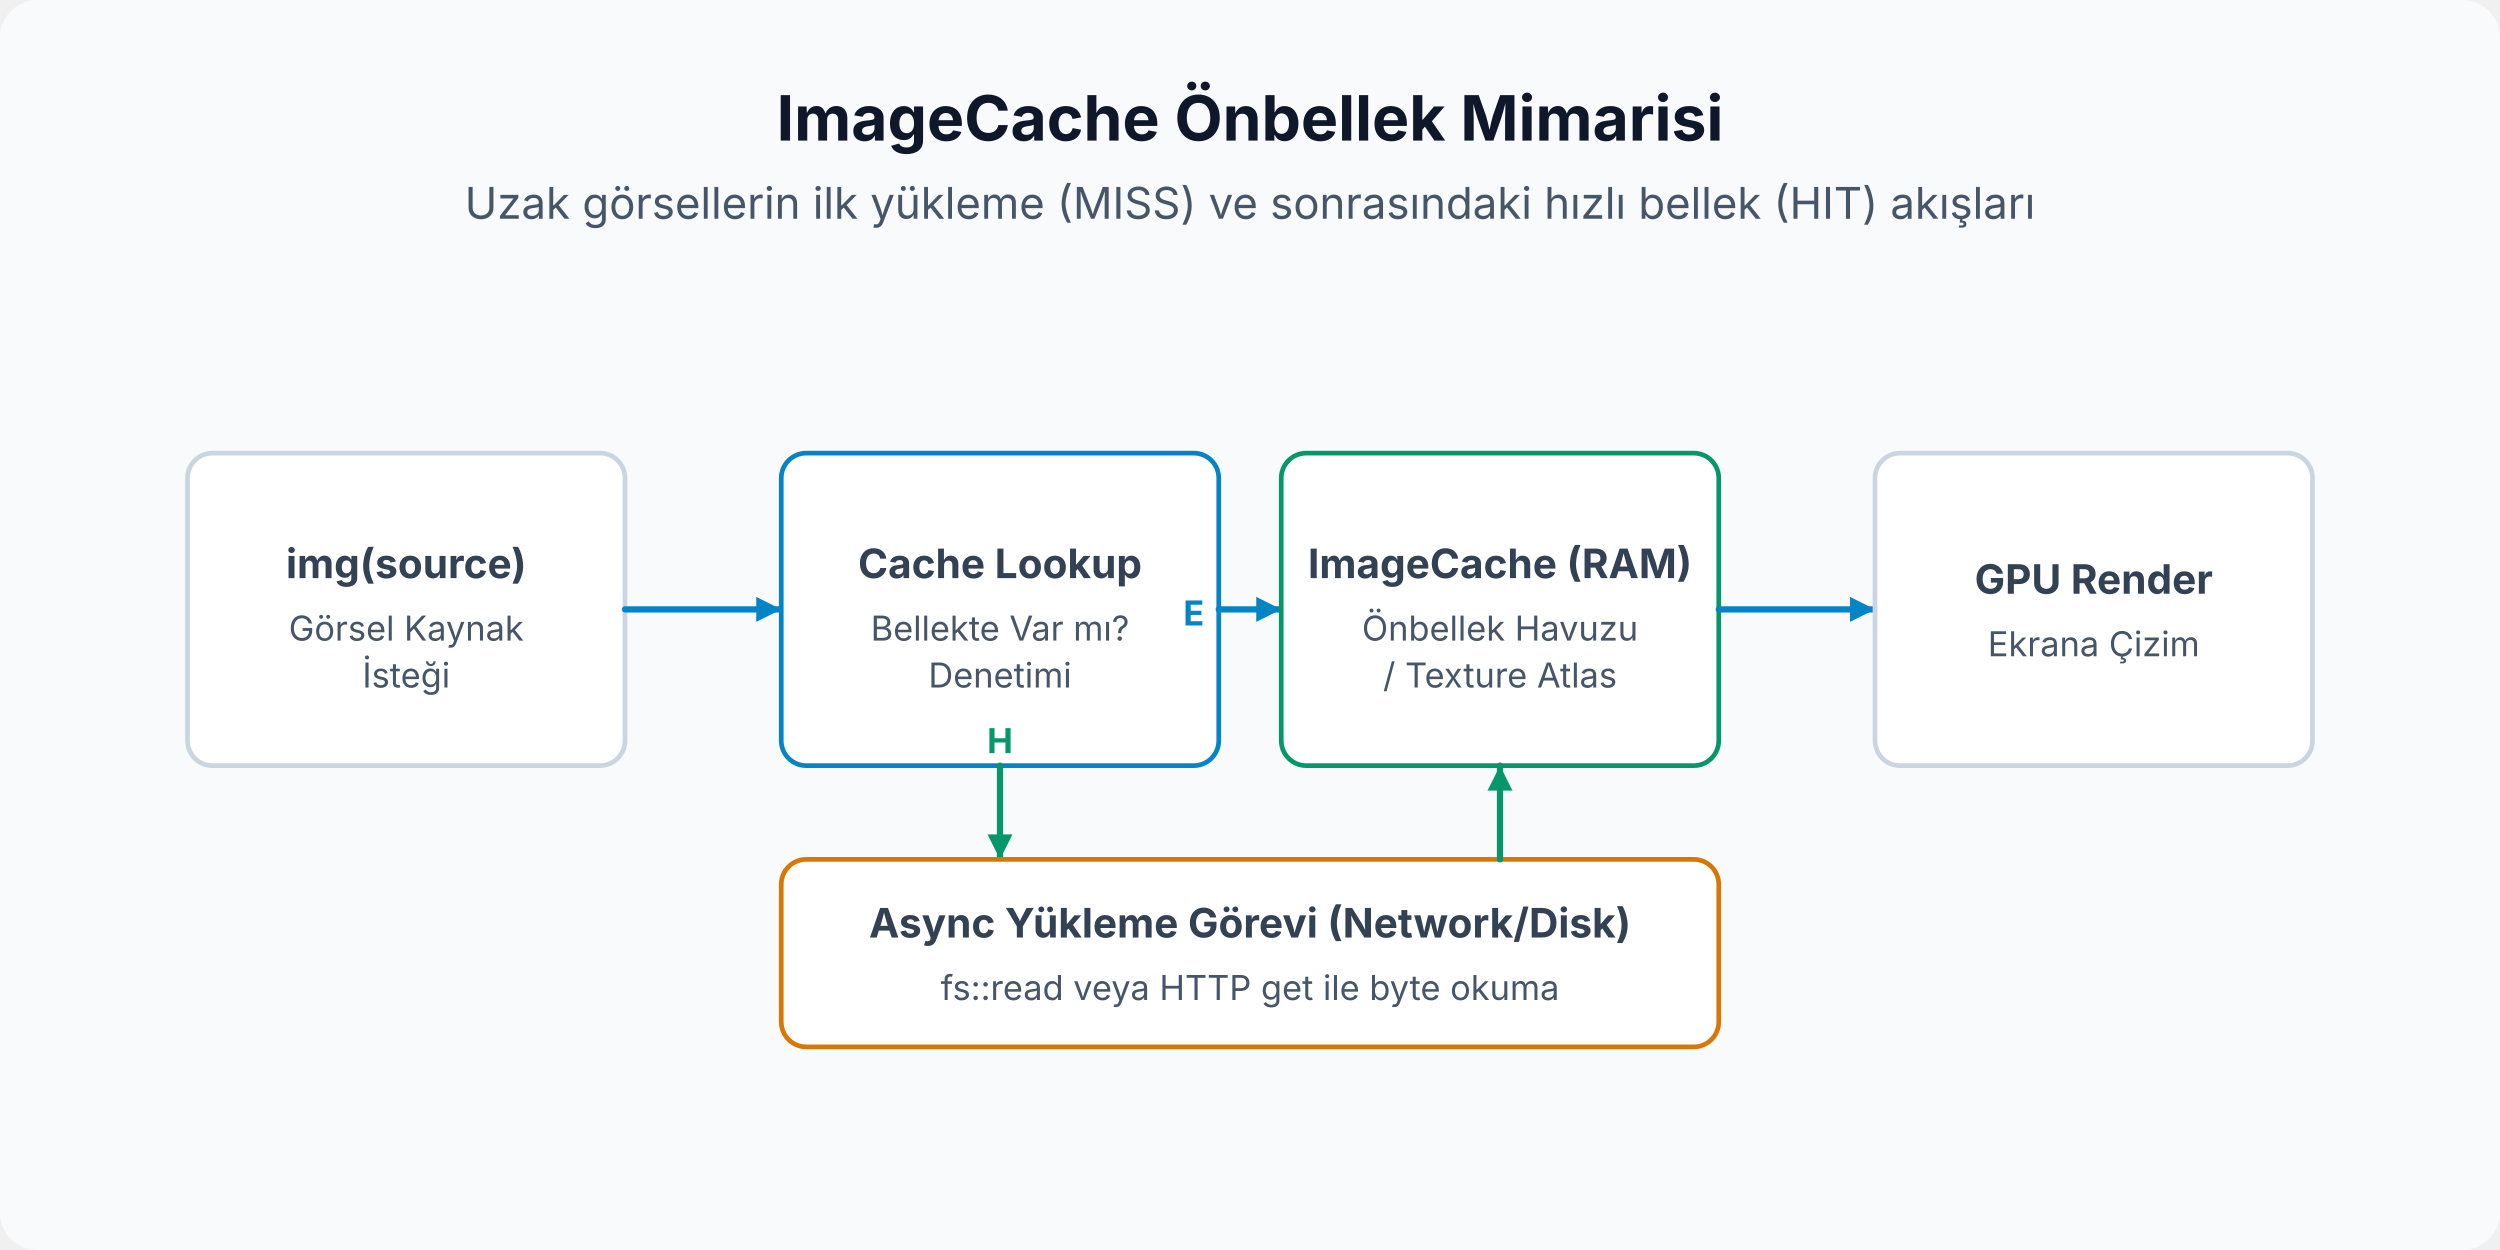
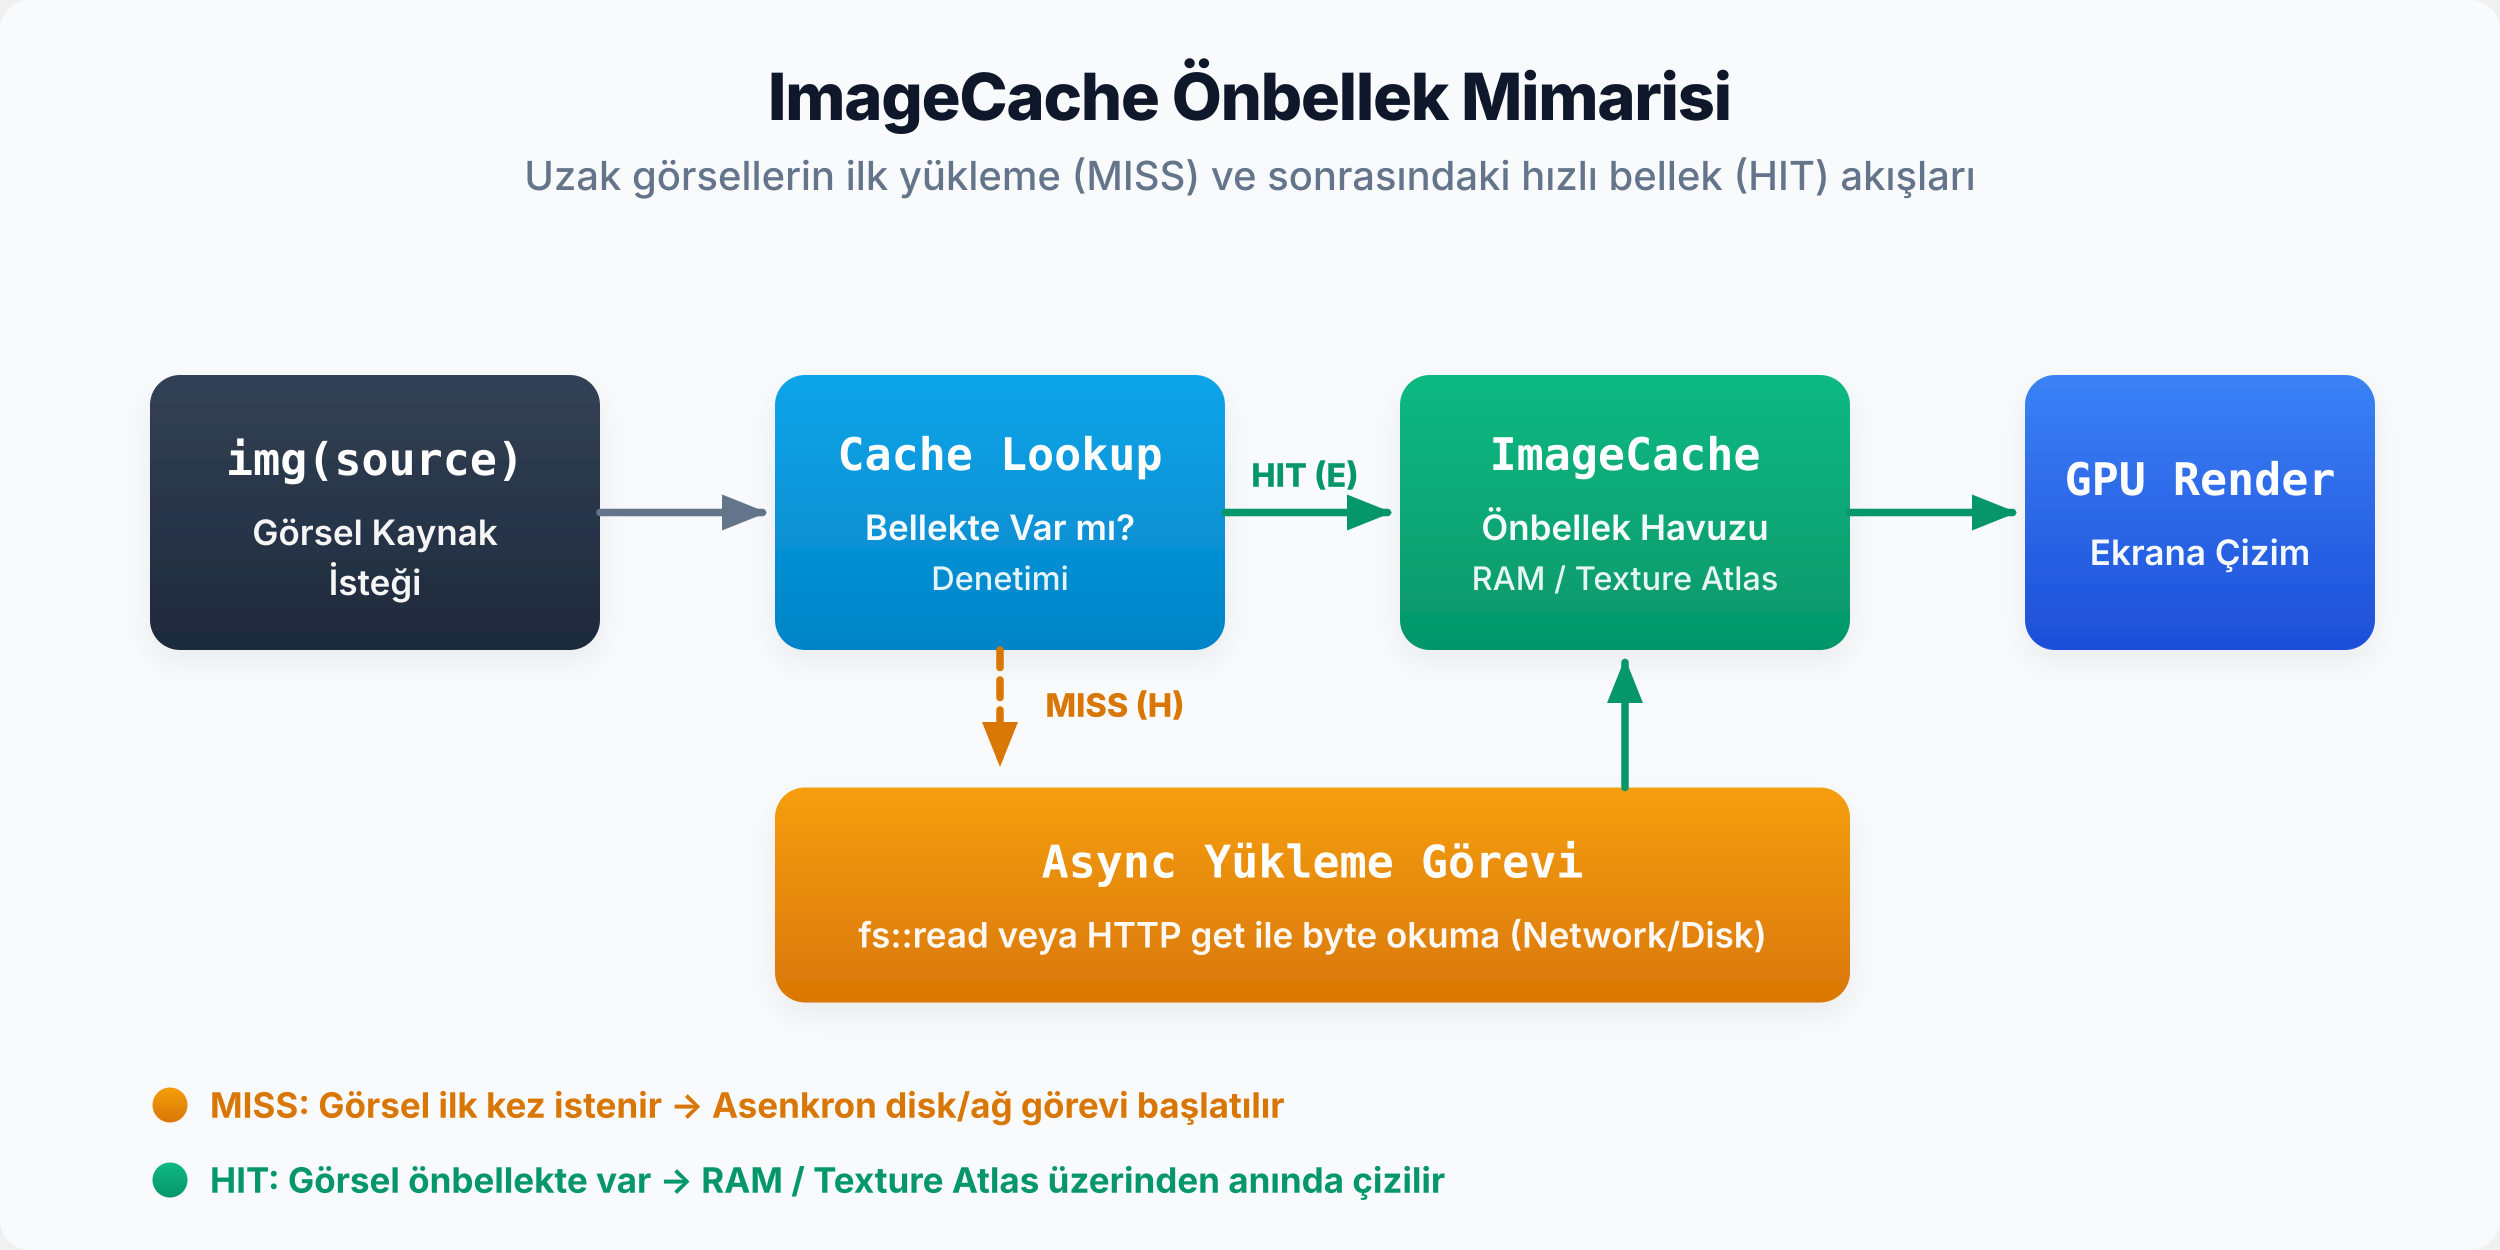
- <svg xmlns="http://www.w3.org/2000/svg" viewBox="0 0 800 400" version="1.1" id="svg21">
-   <defs id="defs2">
-     <marker id="arrow-blue" viewBox="0 0 10 10" refX="10" refY="5" markerWidth="8" markerHeight="8" markerUnits="userSpaceOnUse" orient="auto-start-reverse">
-       <path d="M 0 0 L 10 5 L 0 10 z" fill="#0284c7" id="path1" />
+ <svg xmlns="http://www.w3.org/2000/svg" viewBox="0 0 1000 500">
+   <defs>
+     <filter id="shadow" x="-20%" y="-20%" width="140%" height="140%">
+       <feDropShadow dx="0" dy="5" stdDeviation="6" flood-color="#0f172a" flood-opacity="0.06" />
+     </filter>
+     <marker id="arrow" viewBox="0 0 10 10" refX="9" refY="5" markerWidth="6" markerHeight="6" orient="auto">
+       <path d="M 0 1 L 10 5 L 0 9 Z" fill="#64748b" />
    </marker>
-     <marker id="arrow-green" viewBox="0 0 10 10" refX="10" refY="5" markerWidth="8" markerHeight="8" markerUnits="userSpaceOnUse" orient="auto-start-reverse">
-       <path d="M 0 0 L 10 5 L 0 10 z" fill="#059669" id="path2" />
+     <marker id="arrowEm" viewBox="0 0 10 10" refX="9" refY="5" markerWidth="6" markerHeight="6" orient="auto">
+       <path d="M 0 1 L 10 5 L 0 9 Z" fill="#059669" />
    </marker>
-     <style id="style2">
-       .bg { fill: #f8fafc; rx: 12px; }
-       .title { font-family: system-ui, -apple-system, sans-serif; font-weight: 700; font-size: 20px; fill: #0f172a; text-anchor: middle; }
-       .sub { font-family: system-ui, -apple-system, sans-serif; font-size: 14px; fill: #475569; text-anchor: middle; }
+     <marker id="arrowAm" viewBox="0 0 10 10" refX="9" refY="5" markerWidth="6" markerHeight="6" orient="auto">
+       <path d="M 0 1 L 10 5 L 0 9 Z" fill="#d97706" />
+     </marker>
+     <linearGradient id="g-slate" x1="0" y1="0" x2="0" y2="1">
+       <stop offset="0" stop-color="#334155" />
+       <stop offset="1" stop-color="#1e293b" />
+     </linearGradient>
+     <linearGradient id="g-sky" x1="0" y1="0" x2="0" y2="1">
+       <stop offset="0" stop-color="#0ea5e9" />
+       <stop offset="1" stop-color="#0284c7" />
+     </linearGradient>
+     <linearGradient id="g-green" x1="0" y1="0" x2="0" y2="1">
+       <stop offset="0" stop-color="#10b981" />
+       <stop offset="1" stop-color="#059669" />
+     </linearGradient>
+     <linearGradient id="g-blue" x1="0" y1="0" x2="0" y2="1">
+       <stop offset="0" stop-color="#3b82f6" />
+       <stop offset="1" stop-color="#1d4ed8" />
+     </linearGradient>
+     <linearGradient id="g-amber" x1="0" y1="0" x2="0" y2="1">
+       <stop offset="0" stop-color="#f59e0b" />
+       <stop offset="1" stop-color="#d97706" />
+     </linearGradient>
+     <style>
+       .bg { fill: #f8fafc; }
+       .title { font: 800 26px system-ui, -apple-system, sans-serif; fill: #0f172a; letter-spacing: -0.5px; text-anchor: middle; }
+       .sub { font: 500 16px system-ui, -apple-system, sans-serif; fill: #64748b; text-anchor: middle; }

-       /* Block styles */
-       .box { fill: #ffffff; stroke: #cbd5e1; stroke-width: 1.5; rx: 8px; }
-       .box-active { stroke: #0284c7; }
-       .box-success { stroke: #059669; }
-       .box-warn { stroke: #d97706; }
+       .api { font: 800 18px ui-monospace, SFMono-Regular, monospace; fill: #ffffff; text-anchor: middle; }
+       .body { font: 600 14px system-ui, -apple-system, sans-serif; fill: #ffffff; opacity: 0.95; text-anchor: middle; }
+       .body2 { font: 500 13px system-ui, -apple-system, sans-serif; fill: #ffffff; opacity: 0.9; text-anchor: middle; }

-       .text-title { font-family: system-ui, -apple-system, sans-serif; font-weight: 700; font-size: 13px; fill: #334155; text-anchor: middle; }
-       .text-desc { font-family: system-ui, -apple-system, sans-serif; font-size: 11px; fill: #475569; text-anchor: middle; }
-       .branch-label { font-family: system-ui, -apple-system, sans-serif; font-weight: 700; font-size: 11px; text-anchor: middle; dominant-baseline: central; }
+       .arrow-line { stroke: #64748b; stroke-width: 3; fill: none; marker-end: url(#arrow); stroke-linecap: round; stroke-linejoin: round; }
+       .arrow-em { stroke: #059669; stroke-width: 3; fill: none; marker-end: url(#arrowEm); stroke-linecap: round; stroke-linejoin: round; }
+       .arrow-am { stroke: #d97706; stroke-width: 3; fill: none; stroke-dasharray: 7 5; marker-end: url(#arrowAm); stroke-linecap: round; stroke-linejoin: round; }

-       /* Connection Lines */
-       .conn-line { stroke-width: 2; fill: none; stroke-linecap: round; stroke-linejoin: round; }
-       .conn-line-active { stroke: #0284c7; marker-end: url(#arrow-blue); }
-       .conn-line-cache { stroke: #059669; marker-end: url(#arrow-green); }
+       .lbl { font: 800 13px system-ui, -apple-system, sans-serif; dominant-baseline: central; text-anchor: middle; }
+       .legend { font: 700 14px system-ui, -apple-system, sans-serif; dominant-baseline: central; }
+       .card { filter: url(#shadow); }

-       /* Veri parçacıkları SMIL animateMotion ile taşınır; cx/cy CSS keyframe'leri her renderer'da güvenilir değildir. */
-       .particle { fill: #0284c7; stroke: #ffffff; stroke-width: 1.5; opacity: 0; }
+       /* Veri parçacıkları SMIL animateMotion ile taşınır; akış yönünü gösterir. */
+       .particle { stroke: #ffffff; stroke-width: 1.5; opacity: 0; }
    </style>
  </defs>
-   <rect width="800" height="400" class="bg" id="rect2" />
-   <text x="400" y="45" class="title" id="text2">ImageCache Önbellek Mimarisi</text>
-   <text x="400" y="70" class="sub" id="text3">Uzak görsellerin ilk yükleme (MISS) ve sonrasındaki hızlı bellek (HIT) akışları</text>
-   <g transform="translate(60, 145)" id="g6">
-     <rect width="140" height="100" class="box" id="rect3" />
-     <text x="70" y="40" class="text-title" id="text4">img(source)</text>
-     <text x="70" y="60" class="text-desc" id="text5">Görsel Kaynak</text>
-     <text x="70" y="75" class="text-desc" id="text6">İsteği</text>
+   <rect width="100%" height="100%" rx="12" class="bg" />
+   <text x="500" y="48" class="title">ImageCache Önbellek Mimarisi</text>
+   <text x="500" y="76" class="sub">Uzak görsellerin ilk yükleme (MISS) ve sonrasındaki hızlı bellek (HIT) akışları</text>
+   <g transform="translate(60, 150)">
+     <rect width="180" height="110" rx="12" fill="url(#g-slate)" class="card" />
+     <text x="90" y="40" class="api">img(source)</text>
+     <text x="90" y="68" class="body">Görsel Kaynak</text>
+     <text x="90" y="88" class="body">İsteği</text>
  </g>
-   <path d="M 200 195 L 250 195" class="conn-line conn-line-active" id="path6" />
-   <g transform="translate(250, 145)" id="g9">
-     <rect width="140" height="100" class="box box-active" id="rect6" />
-     <text x="70" y="40" class="text-title" id="text7">Cache Lookup</text>
-     <text x="70" y="60" class="text-desc" id="text8">Bellekte Var mı?</text>
-     <text x="70" y="75" class="text-desc" id="text9">Denetimi</text>
+   <path d="M 240 205 H 305" class="arrow-line" />
+   <g transform="translate(310, 150)">
+     <rect width="180" height="110" rx="12" fill="url(#g-sky)" class="card" />
+     <text x="90" y="38" class="api">Cache Lookup</text>
+     <text x="90" y="66" class="body">Bellekte Var mı?</text>
+     <text x="90" y="86" class="body2">Denetimi</text>
  </g>
-   <path d="M 390 195 L 410 195" class="conn-line conn-line-active" id="path9" />
-   <text x="382" y="196.152" class="branch-label" fill="#0284c7" id="text10">E</text>
-   <path d="M 320 245 L 320 275" class="conn-line conn-line-cache" id="path10" />
-   <text x="320" y="237" class="branch-label" fill="#059669" id="text11">H</text>
-   <g transform="translate(410, 145)" id="g14">
-     <rect width="140" height="100" class="box box-success" id="rect11" />
-     <text x="70" y="40" class="text-title" id="text12">ImageCache (RAM)</text>
-     <text x="70" y="60" class="text-desc" id="text13">Önbellek Havuzu</text>
-     <text x="70" y="75" class="text-desc" id="text14">/ Texture Atlas</text>
+   <path d="M 490 205 H 555" class="arrow-em" />
+   <text x="522" y="190" class="lbl" style="fill:#059669">HIT (E)</text>
+   <path d="M 400 260 V 305" class="arrow-am" />
+   <text x="446" y="282" class="lbl" style="fill:#d97706">MISS (H)</text>
+   <g transform="translate(560, 150)">
+     <rect width="180" height="110" rx="12" fill="url(#g-green)" class="card" />
+     <text x="90" y="38" class="api">ImageCache</text>
+     <text x="90" y="66" class="body">Önbellek Havuzu</text>
+     <text x="90" y="86" class="body2">RAM / Texture Atlas</text>
  </g>
-   <path d="M 550 195 L 600 195" class="conn-line conn-line-active" id="path14" />
-   <g transform="translate(600, 145)" id="g16">
-     <rect width="140" height="100" class="box" id="rect14" />
-     <text x="70" y="45" class="text-title" id="text15">GPU Render</text>
-     <text x="70" y="65" class="text-desc" id="text16">Ekrana Çizim</text>
+   <path d="M 740 205 H 805" class="arrow-em" />
+   <g transform="translate(810, 150)">
+     <rect width="140" height="110" rx="12" fill="url(#g-blue)" class="card" />
+     <text x="70" y="48" class="api">GPU Render</text>
+     <text x="70" y="76" class="body">Ekrana Çizim</text>
  </g>
-   <g transform="translate(250, 275)" id="g18">
-     <rect width="300" height="60" class="box box-warn" id="rect16" />
-     <text x="150" y="25" class="text-title" id="text17">Async Yükleme Görevi (Network/Disk)</text>
-     <text x="150" y="45" class="text-desc" id="text18">fs::read veya HTTP get ile byte okuma</text>
+   <g transform="translate(310, 315)">
+     <rect width="430" height="86" rx="12" fill="url(#g-amber)" class="card" />
+     <text x="215" y="36" class="api">Async Yükleme Görevi</text>
+     <text x="215" y="64" class="body">fs::read veya HTTP get ile byte okuma (Network/Disk)</text>
  </g>
-   <path d="M 480 275 L 480 245" class="conn-line conn-line-cache" id="path18" />
-   <circle r="5" class="particle" id="circle18">
-     <animate attributeName="opacity" dur="8s" repeatCount="indefinite" values="1;1;0;0" keyTimes="0;0.56;0.58;1" />
-     <animate attributeName="fill" dur="8s" repeatCount="indefinite" values="#0284c7;#0284c7;#059669;#059669" keyTimes="0;0.13;0.131;1" />
-     <animateMotion dur="8s" repeatCount="indefinite" calcMode="linear" keyPoints="0;0.229;0.386;0.614;0.771;1;1" keyTimes="0;0.13;0.24;0.36;0.46;0.56;1" path="M 160 195 L 320 195 L 320 305 L 480 305 L 480 195 L 640 195" />
+   <path d="M 650 315 V 265" class="arrow-em" />
+   <circle r="6" class="particle">
+     <animate attributeName="opacity" dur="10s" repeatCount="indefinite" values="1;1;0;0;1" keyTimes="0;0.55;0.57;0.99;1" />
+     <animate attributeName="fill" dur="10s" repeatCount="indefinite" values="#0ea5e9;#0ea5e9;#d97706;#059669;#059669;#0ea5e9" keyTimes="0;0.12;0.13;0.40;0.55;1" />
+     <animateMotion dur="10s" repeatCount="indefinite" calcMode="linear" keyPoints="0;0.21;0.36;0.61;0.76;1;1" keyTimes="0;0.12;0.27;0.40;0.50;0.55;1" path="M 150 205 L 400 205 L 400 358 L 650 358 L 650 205 L 880 205" />
  </circle>
-   <circle r="5" class="particle" id="circle19">
-     <animate attributeName="opacity" dur="8s" repeatCount="indefinite" values="0;0;1;1;0" keyTimes="0;0.61;0.62;0.92;1" />
-     <animateMotion dur="8s" repeatCount="indefinite" calcMode="linear" keyPoints="0;0;1;1" keyTimes="0;0.62;0.92;1" path="M 160 195 L 320 195 L 480 195 L 640 195" />
+   <circle r="6" class="particle" fill="#0ea5e9">
+     <animate attributeName="opacity" dur="10s" repeatCount="indefinite" values="0;0;1;1;0" keyTimes="0;0.60;0.61;0.93;1" />
+     <animate attributeName="fill" dur="10s" repeatCount="indefinite" values="#0ea5e9;#0ea5e9;#059669;#059669" keyTimes="0;0.72;0.73;1" />
+     <animateMotion dur="10s" repeatCount="indefinite" calcMode="linear" keyPoints="0;0;1;1" keyTimes="0;0.61;0.93;1" path="M 150 205 L 400 205 L 650 205 L 880 205" />
  </circle>
-   <g transform="translate(400, 370)" id="g21">
-     <g class="state-labels" id="g20">
-       <text class="text-desc" style="fill: #d97706" opacity="0" id="text19">MISS: Görsel ilk kez istenir → Asenkron disk/ağ görevi başlatılır.
-         <animate attributeName="opacity" dur="8s" repeatCount="indefinite" values="1;1;0;0" keyTimes="0;0.58;0.59;1" />
-       </text>
-       <text class="text-desc" style="fill: #d97706" opacity="0" id="text20">HIT: Görsel önbellekte var → RAM / Atlas üzerinden anında çizilir.
-         <animate attributeName="opacity" dur="8s" repeatCount="indefinite" values="0;0;1;1;0" keyTimes="0;0.61;0.62;0.95;1" />
-       </text>
-     </g>
+   <g transform="translate(60, 442)">
+     <circle cx="8" cy="0" r="7" fill="url(#g-amber)" />
+     <text x="24" y="0" class="legend" style="fill:#d97706">MISS: Görsel ilk kez istenir → Asenkron disk/ağ görevi başlatılır</text>
+   </g>
+   <g transform="translate(60, 472)">
+     <circle cx="8" cy="0" r="7" fill="url(#g-green)" />
+     <text x="24" y="0" class="legend" style="fill:#059669">HIT: Görsel önbellekte var → RAM / Texture Atlas üzerinden anında çizilir</text>
  </g>
</svg>
